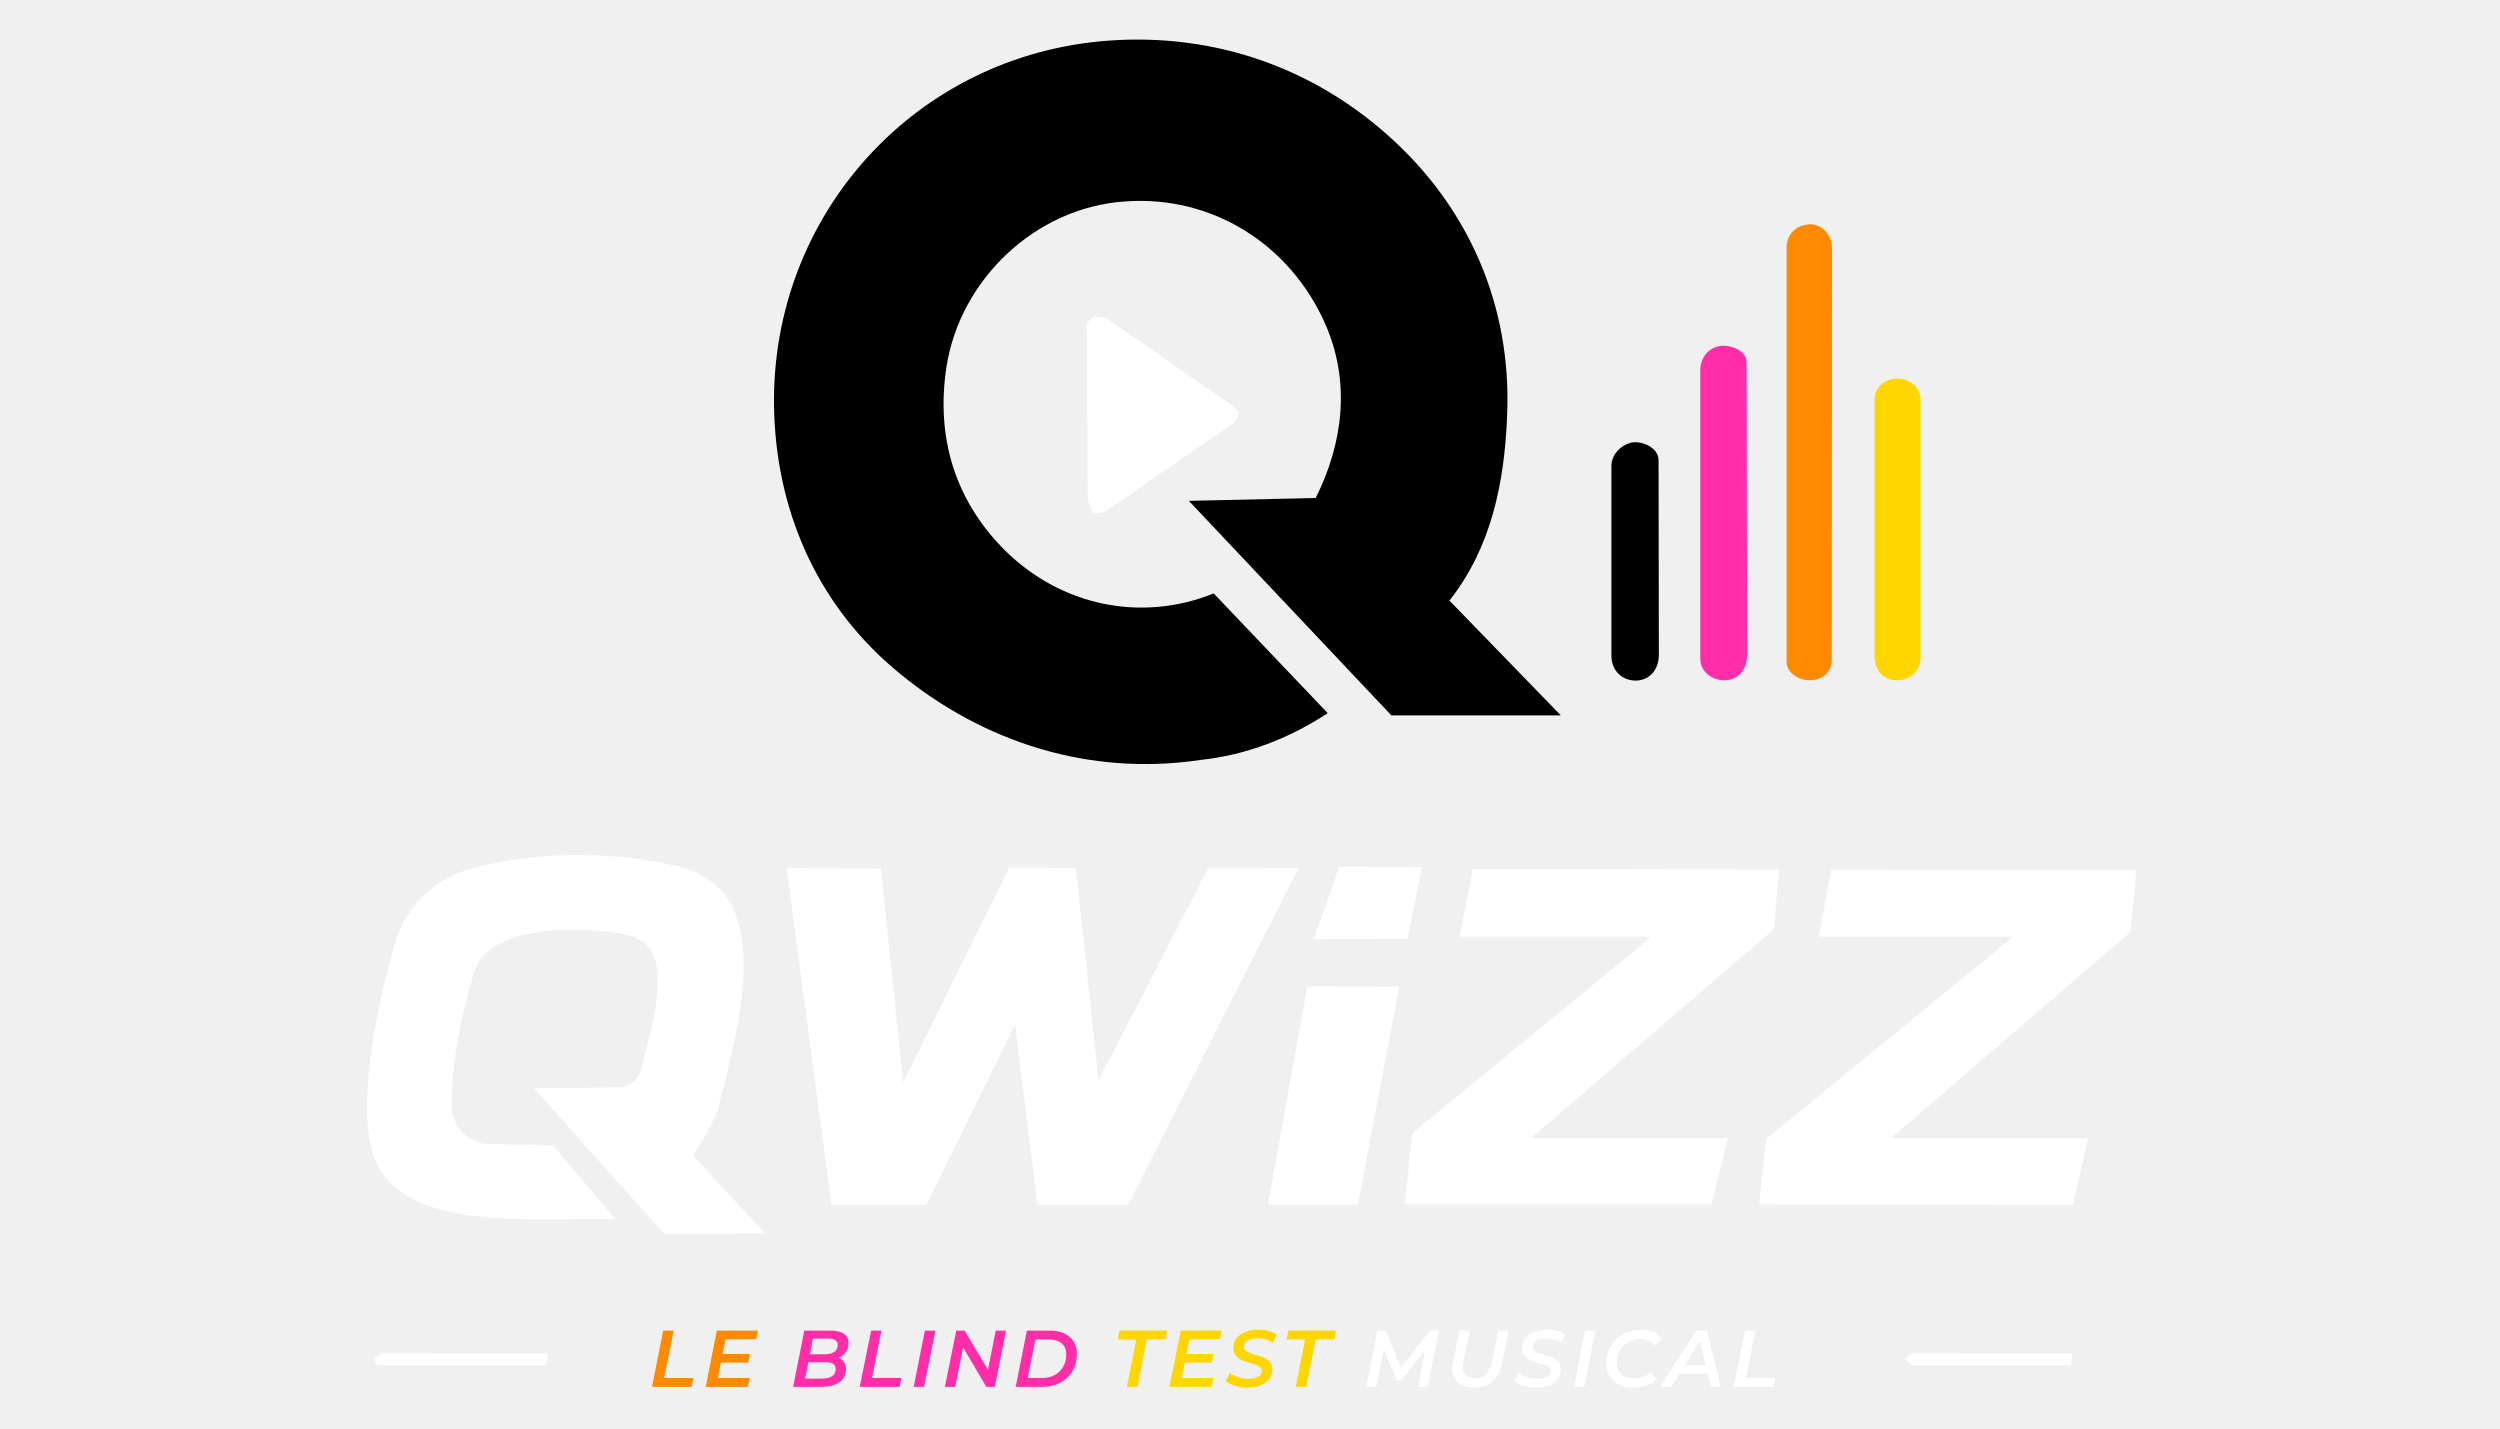
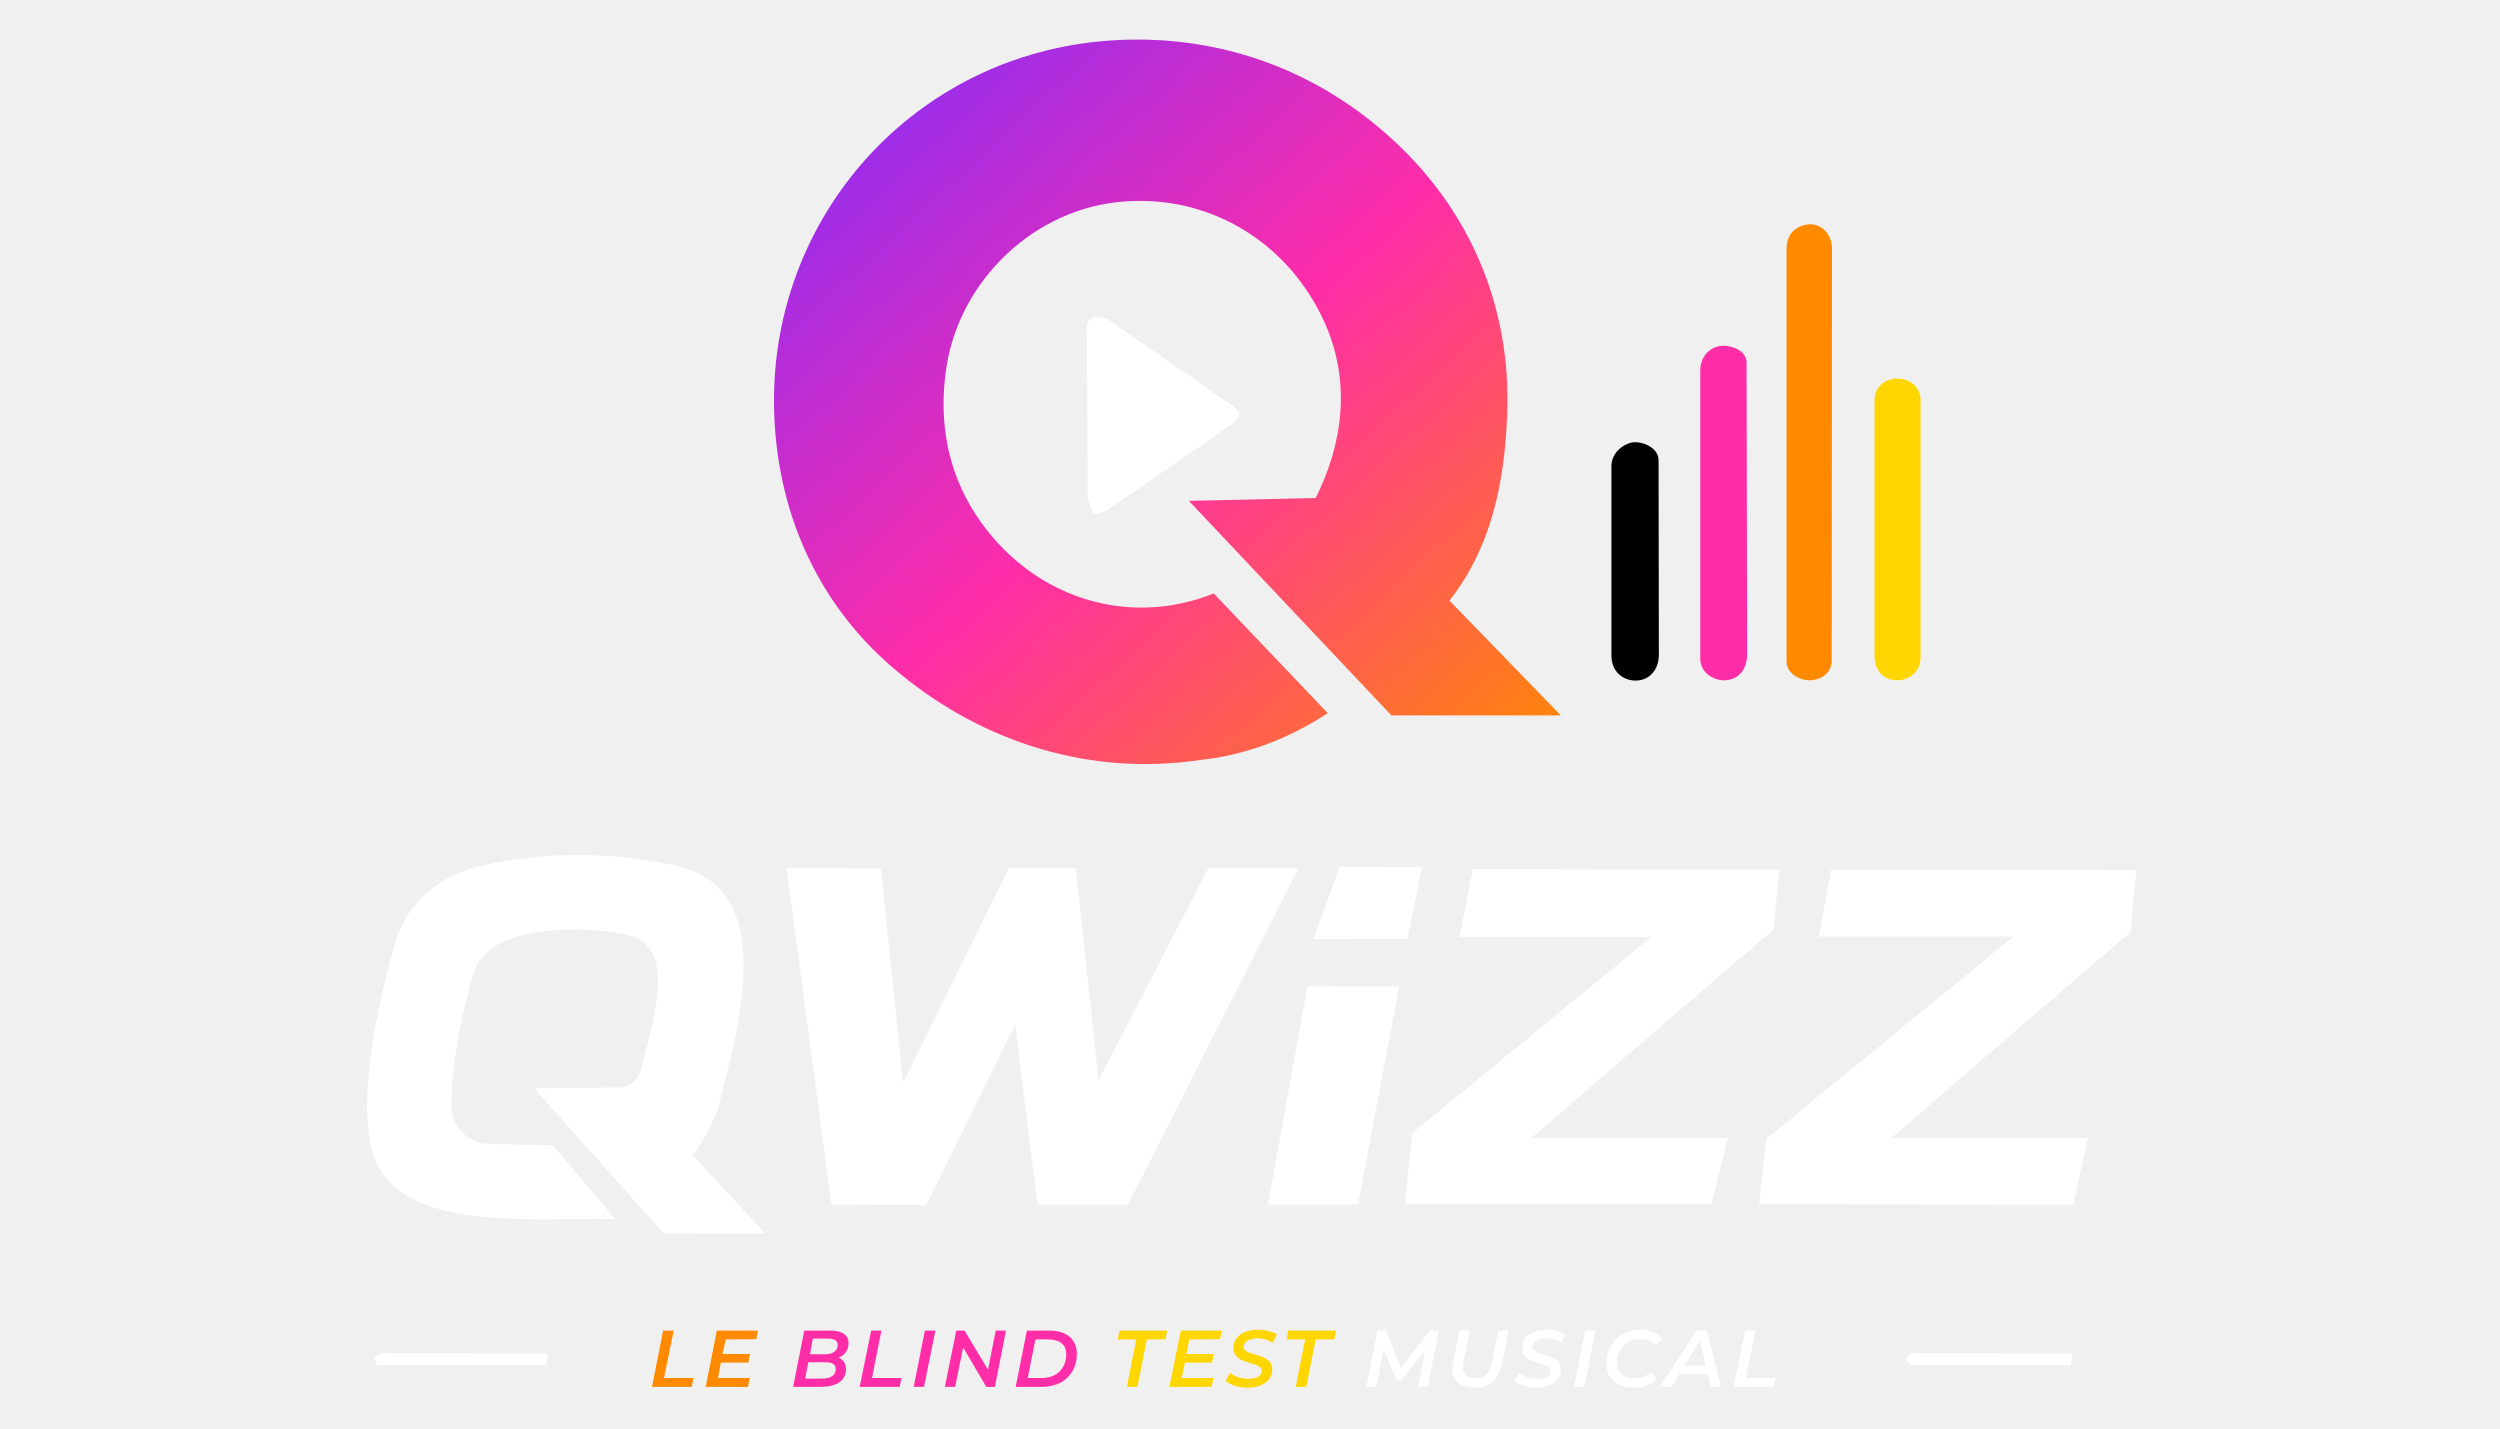
<svg xmlns="http://www.w3.org/2000/svg" version="1.2" viewBox="0 0 875 500" width="875" height="500">
-   <style>.a{fill:#fff}.b{fill:#FF8A00}.c{fill:#FF2DA8}.d{fill:#FFD600}</style>
-   <filter id="f0">
-     <feFlood flood-color="#FF8A00" flood-opacity="1" />
-     <feBlend mode="normal" in2="SourceGraphic" />
-     <feComposite in2="SourceAlpha" operator="in" />
-   </filter>
-   <g filter="url(#f0)">
+   <defs>
+     <linearGradient id="qGrad" x1="0%" y1="0%" x2="100%" y2="100%">
+       <stop offset="0%" stop-color="#7B2DFF" />
+       <stop offset="52%" stop-color="#FF2DA8" />
+       <stop offset="100%" stop-color="#FF8A00" />
+     </linearGradient>
+   </defs>
+   <g fill="#FF8A00">
    <path d="m232.1 465.7h3.7l-3.4 16.6h10.3l-0.6 3.1h-13.9z" />
    <path d="m254 468.8l-1.1 5.1h9.6l-0.6 3h-9.6l-1 5.4h11.1l-0.6 3.1h-14.8l3.9-19.7h14.4l-0.6 3z" />
  </g>
-   <filter id="f1">
-     <feFlood flood-color="#FF2DA8" flood-opacity="1" />
-     <feBlend mode="normal" in2="SourceGraphic" />
-     <feComposite in2="SourceAlpha" operator="in" />
-   </filter>
-   <g filter="url(#f1)">
+   <g fill="#FF2DA8">
    <path d="m296.1 479.2c0 4.1-3.5 6.2-8.7 6.2h-9.8l3.9-19.7h9.1c4.1 0 6.4 1.5 6.4 4.4 0 2.5-1.5 4.3-3.5 5.1 1.6 0.6 2.6 2 2.6 4zm-3.6 0c0-1.8-1.3-2.4-3.5-2.4h-6.1l-1.1 5.7h5.9c3 0 4.8-1.1 4.8-3.3zm-8-10.7l-1 5.5h5.2c2.7 0 4.5-1.1 4.5-3.3 0-1.5-1.3-2.2-3.4-2.2z" />
    <path d="m304.9 465.7h3.6l-3.3 16.6h10.3l-0.6 3.1h-14z" />
    <path d="m323.7 465.7h3.7l-4 19.7h-3.6z" />
    <path d="m352.1 465.7l-3.9 19.7h-3l-8.1-13.8-2.8 13.8h-3.6l4-19.7h2.9l8.2 13.7 2.7-13.7z" />
    <path d="m359.4 465.7h8c6 0 9.5 3.2 9.5 8.1 0 7-4.9 11.6-12.2 11.6h-9.2zm5.3 16.6c5.3 0 8.5-3.6 8.5-8.3 0-3.2-2.1-5.2-6.3-5.2h-4.5l-2.7 13.5z" />
  </g>
-   <filter id="f2">
-     <feFlood flood-color="#FFD600" flood-opacity="1" />
-     <feBlend mode="normal" in2="SourceGraphic" />
-     <feComposite in2="SourceAlpha" operator="in" />
-   </filter>
-   <g filter="url(#f2)">
+   <g fill="#FFD600">
    <path d="m397.7 468.8h-6.5l0.6-3.1h16.7l-0.6 3.1h-6.5l-3.3 16.6h-3.7z" />
    <path d="m416.3 468.8l-1.1 5.1h9.6l-0.6 3h-9.5l-1.1 5.4h11.1l-0.6 3.1h-14.8l4-19.7h14.3l-0.6 3z" />
    <path d="m429 483.3l1.5-2.8c1.7 1.3 4 2.1 6.4 2.1 2.9 0 4.7-1 4.7-2.8 0-3.6-9.9-1.7-9.9-8.1 0-3.8 3.5-6.3 8.6-6.3 2.5 0 4.9 0.6 6.6 1.6l-1.4 3c-1.5-1-3.4-1.6-5.4-1.6-3 0-4.8 1.3-4.8 3 0 3.6 10 1.8 10 7.9 0 3.9-3.5 6.4-8.7 6.4-3.1 0-6.1-1-7.6-2.4z" />
    <path d="m456.8 468.8h-6.5l0.6-3.1h16.7l-0.6 3.1h-6.5l-3.3 16.6h-3.7z" />
  </g>
-   <filter id="f3">
-     <feFlood flood-color="#ffffff" flood-opacity="1" />
-     <feBlend mode="normal" in2="SourceGraphic" />
-     <feComposite in2="SourceAlpha" operator="in" />
-   </filter>
-   <g filter="url(#f3)">
+   <g fill="#ffffff">
    <path d="m503.6 465.7l-3.9 19.7h-3.4l2.5-12.9-8.4 10.6h-1.6l-4.5-10.9-2.6 13.2h-3.5l3.9-19.7h3l5.2 13.1 10.2-13.1z" />
    <path d="m508.3 478.9q0-1 0.3-2.1l2.2-11.1h3.6l-2.2 11q-0.2 1-0.2 1.8c0 2.6 1.6 3.9 4.4 3.9 3.1 0 5-1.7 5.8-5.7l2.2-11h3.6l-2.2 11.2q-1.8 8.8-9.8 8.8c-4.8 0-7.7-2.6-7.7-6.8z" />
    <path d="m530 483.3l1.6-2.8c1.6 1.3 4 2.1 6.4 2.1 2.8 0 4.7-1 4.7-2.8 0-3.6-9.9-1.7-9.9-8.1 0-3.8 3.4-6.3 8.6-6.3 2.5 0 4.8 0.6 6.5 1.6l-1.4 3c-1.5-1-3.4-1.6-5.4-1.6-2.9 0-4.7 1.3-4.7 3 0 3.6 9.9 1.8 9.9 7.9 0 3.9-3.5 6.4-8.7 6.4-3.1 0-6-1-7.6-2.4z" />
    <path d="m554.8 465.7h3.6l-3.9 19.7h-3.6z" />
    <path d="m562.2 477.2c0-6.6 4.8-11.8 12.1-11.8 3.4 0 6.2 1.2 7.5 3.3l-2.6 2.2q-1.6-2.3-5.1-2.3c-5 0-8.2 3.8-8.2 8.4 0 3.3 2.2 5.4 6.2 5.4q3.3 0.1 5.6-2.2l2.1 2.3c-1.9 2.2-4.8 3.2-8 3.2-6 0-9.6-3.5-9.6-8.5z" />
    <path d="m597.7 480.8h-9.9l-2.9 4.6h-3.9l12.8-19.7h3.6l4.9 19.7h-3.6zm-0.7-2.9l-2-8.7-5.4 8.7z" />
    <path d="m610.8 465.7h3.6l-3.3 16.6h10.3l-0.6 3.1h-14z" />
  </g>
-   <path class="a" d="m724.8 477.8h-55.7l-2.1-1.8c-0.6-0.5 1.4-2.1 2.2-2.4l56.1 0.1z" />
-   <path class="a" d="m191.3 477.8h-59.1c-0.3-0.1-1.6-2.3-1.1-2.7l2.4-1.5 58.1 0.1z" />
-   <path d="m463.8 113.3c-12.3-27.8-39.5-45-70-42.8-31.4 2.1-57.7 27.3-62.5 57.7-3.9 25 3.1 47.2 20.5 64.5 19.5 19.2 47.4 25.3 73 15l39.9 41.9c-13.7 9-28.7 14.7-44.7 16.4-38.4 5.7-75.5-6-105-30.2-27.9-22.7-42.6-54.9-44-90.3-2.7-67.3 46.6-124.4 113.7-131 37.3-3.6 72.9 7.8 101 32.8 28.4 25.2 43.4 59.7 41.8 98-0.9 23.5-5.5 46.3-20.2 64.9l39 40.2h-59.3l-70.9-75.1 44.4-1c9.6-19.2 12.3-40.6 3.3-61z" />
-   <path class="a" d="m432.3 147.7l-45.3 31.2c-1.1 0.5-4.1 1.4-4.5 0.4l-1.8-4.6-0.3-61.4c0.9-1.2 1.9-2.6 2.8-2.5l4 0.6 44.3 30.7 2 1.9c0.6 0.5-0.4 2.6-1.2 3.7z" />
-   <path class="b" d="m641.1 231c0 5.3-4.7 7.2-8 7.1-2.9 0-7.8-2.2-7.8-6.5v-144.7c0-5.1 3.4-8.1 8-8.4 4.1-0.2 7.9 3.4 7.9 8.5z" />
-   <path class="c" d="m611.5 228.9c0 5.6-3.1 8.9-7.6 9.2-3.9 0.2-8.8-2.5-8.8-7.5v-100.9c0-4.7 3-8 6.9-8.6 3.1-0.5 9.3 1.2 9.3 5.8z" />
-   <path class="d" d="m672.2 230.1c0 5.3-4.4 7.9-7.9 8-4.8 0.2-8.2-3.2-8.2-8.5v-89.5c0-5.1 4.1-7.7 8.3-7.6 3.7 0.1 7.8 2.7 7.8 7.6z" />
+   <path fill="#fff" d="m724.8 477.8h-55.7l-2.1-1.8c-0.6-0.5 1.4-2.1 2.2-2.4l56.1 0.1z" />
+   <path fill="#fff" d="m191.3 477.8h-59.1c-0.3-0.1-1.6-2.3-1.1-2.7l2.4-1.5 58.1 0.1z" />
+   <path fill="url(#qGrad)" d="m463.8 113.3c-12.3-27.8-39.5-45-70-42.8-31.4 2.1-57.7 27.3-62.5 57.7-3.9 25 3.1 47.2 20.5 64.5 19.5 19.2 47.4 25.3 73 15l39.9 41.9c-13.7 9-28.7 14.7-44.7 16.4-38.4 5.7-75.5-6-105-30.2-27.9-22.7-42.6-54.9-44-90.3-2.7-67.3 46.6-124.4 113.7-131 37.3-3.6 72.9 7.8 101 32.8 28.4 25.2 43.4 59.7 41.8 98-0.9 23.5-5.5 46.3-20.2 64.9l39 40.2h-59.3l-70.9-75.1 44.4-1c9.6-19.2 12.3-40.6 3.3-61z" />
+   <path fill="#fff" d="m432.3 147.7l-45.3 31.2c-1.1 0.5-4.1 1.4-4.5 0.4l-1.8-4.6-0.3-61.4c0.9-1.2 1.9-2.6 2.8-2.5l4 0.6 44.3 30.7 2 1.9c0.6 0.5-0.4 2.6-1.2 3.7z" />
+   <path fill="#FF8A00" d="m641.1 231c0 5.3-4.7 7.2-8 7.1-2.9 0-7.8-2.2-7.8-6.5v-144.7c0-5.1 3.4-8.1 8-8.4 4.1-0.2 7.9 3.4 7.9 8.5z" />
+   <path fill="#FF2DA8" d="m611.5 228.9c0 5.6-3.1 8.9-7.6 9.2-3.9 0.2-8.8-2.5-8.8-7.5v-100.9c0-4.7 3-8 6.9-8.6 3.1-0.5 9.3 1.2 9.3 5.8z" />
+   <path fill="#FFD600" d="m672.2 230.1c0 5.3-4.4 7.9-7.9 8-4.8 0.2-8.2-3.2-8.2-8.5v-89.5c0-5.1 4.1-7.7 8.3-7.6 3.7 0.1 7.8 2.7 7.8 7.6z" />
  <path d="m580.6 229.1c0 5.7-3.6 9-7.9 9.1-4.7 0.1-8.7-3.2-8.7-8.7v-66.4c0-4.3 3.6-7.4 7-8.2 3.3-0.7 9.4 1.5 9.5 6.1z" />
-   <filter id="f4">
-     <feFlood flood-color="#ffffff" flood-opacity="1" />
-     <feBlend mode="normal" in2="SourceGraphic" />
-     <feComposite in2="SourceAlpha" operator="in" />
-   </filter>
-   <g filter="url(#f4)">
+   <g fill="#ffffff">
    <path d="m422.9 303.9l31.6-0.1-59.7 117.8h-31.7l-7.8-63-31.1 63.1-33.2-0.1-9.2-69.2-6.5-48.6 33 0.2 7.8 74.9 37.1-75.2 23.3 0.1 8 74.3z" />
    <path d="m218.8 327c-17.1-3.3-48.2-2.9-52.9 13.3-4.4 15-7.7 30.5-7.9 45.8-0.2 7.6 4.6 12.7 11.2 14.2l24.4 0.6 21.7 25.8c-27.2-0.6-69.2 4.2-82.3-17.3-10.1-16.4-1-57.8 5.2-79 4.2-14.5 15.3-24 30.3-27.4 22.4-5.1 46.9-5 69.1 0.3 34.8 8.3 21.1 55.7 13.5 85.5-2.4 5.7-5.1 10.7-8.6 15.6l25.3 27.3-35.4 0.1-45.5-50.9 29.9-0.3c3.9-0.1 6.8-3 7.7-6.7 5-19.8 12.3-43.4-5.7-46.9z" />
    <path d="m725.6 421.6l-109.9-0.1 2.5-22.9 86.5-70.8h-68.1l4.3-23.4 106.8 0.1-2 21.7-83.9 72.2h69z" />
    <path d="m599 421.5h-107.3l2.6-24.9 83.7-68.7h-67.2l4.7-23.7 107.2 0.2-1.9 20.9-85 73.1h69z" />
    <path d="m475.3 421.6h-31.5l13.8-76.4 32.1 0.1z" />
    <path d="m492.6 328.6l-32.8 0.1 9-25.3 28.9 0.1z" />
  </g>
</svg>
